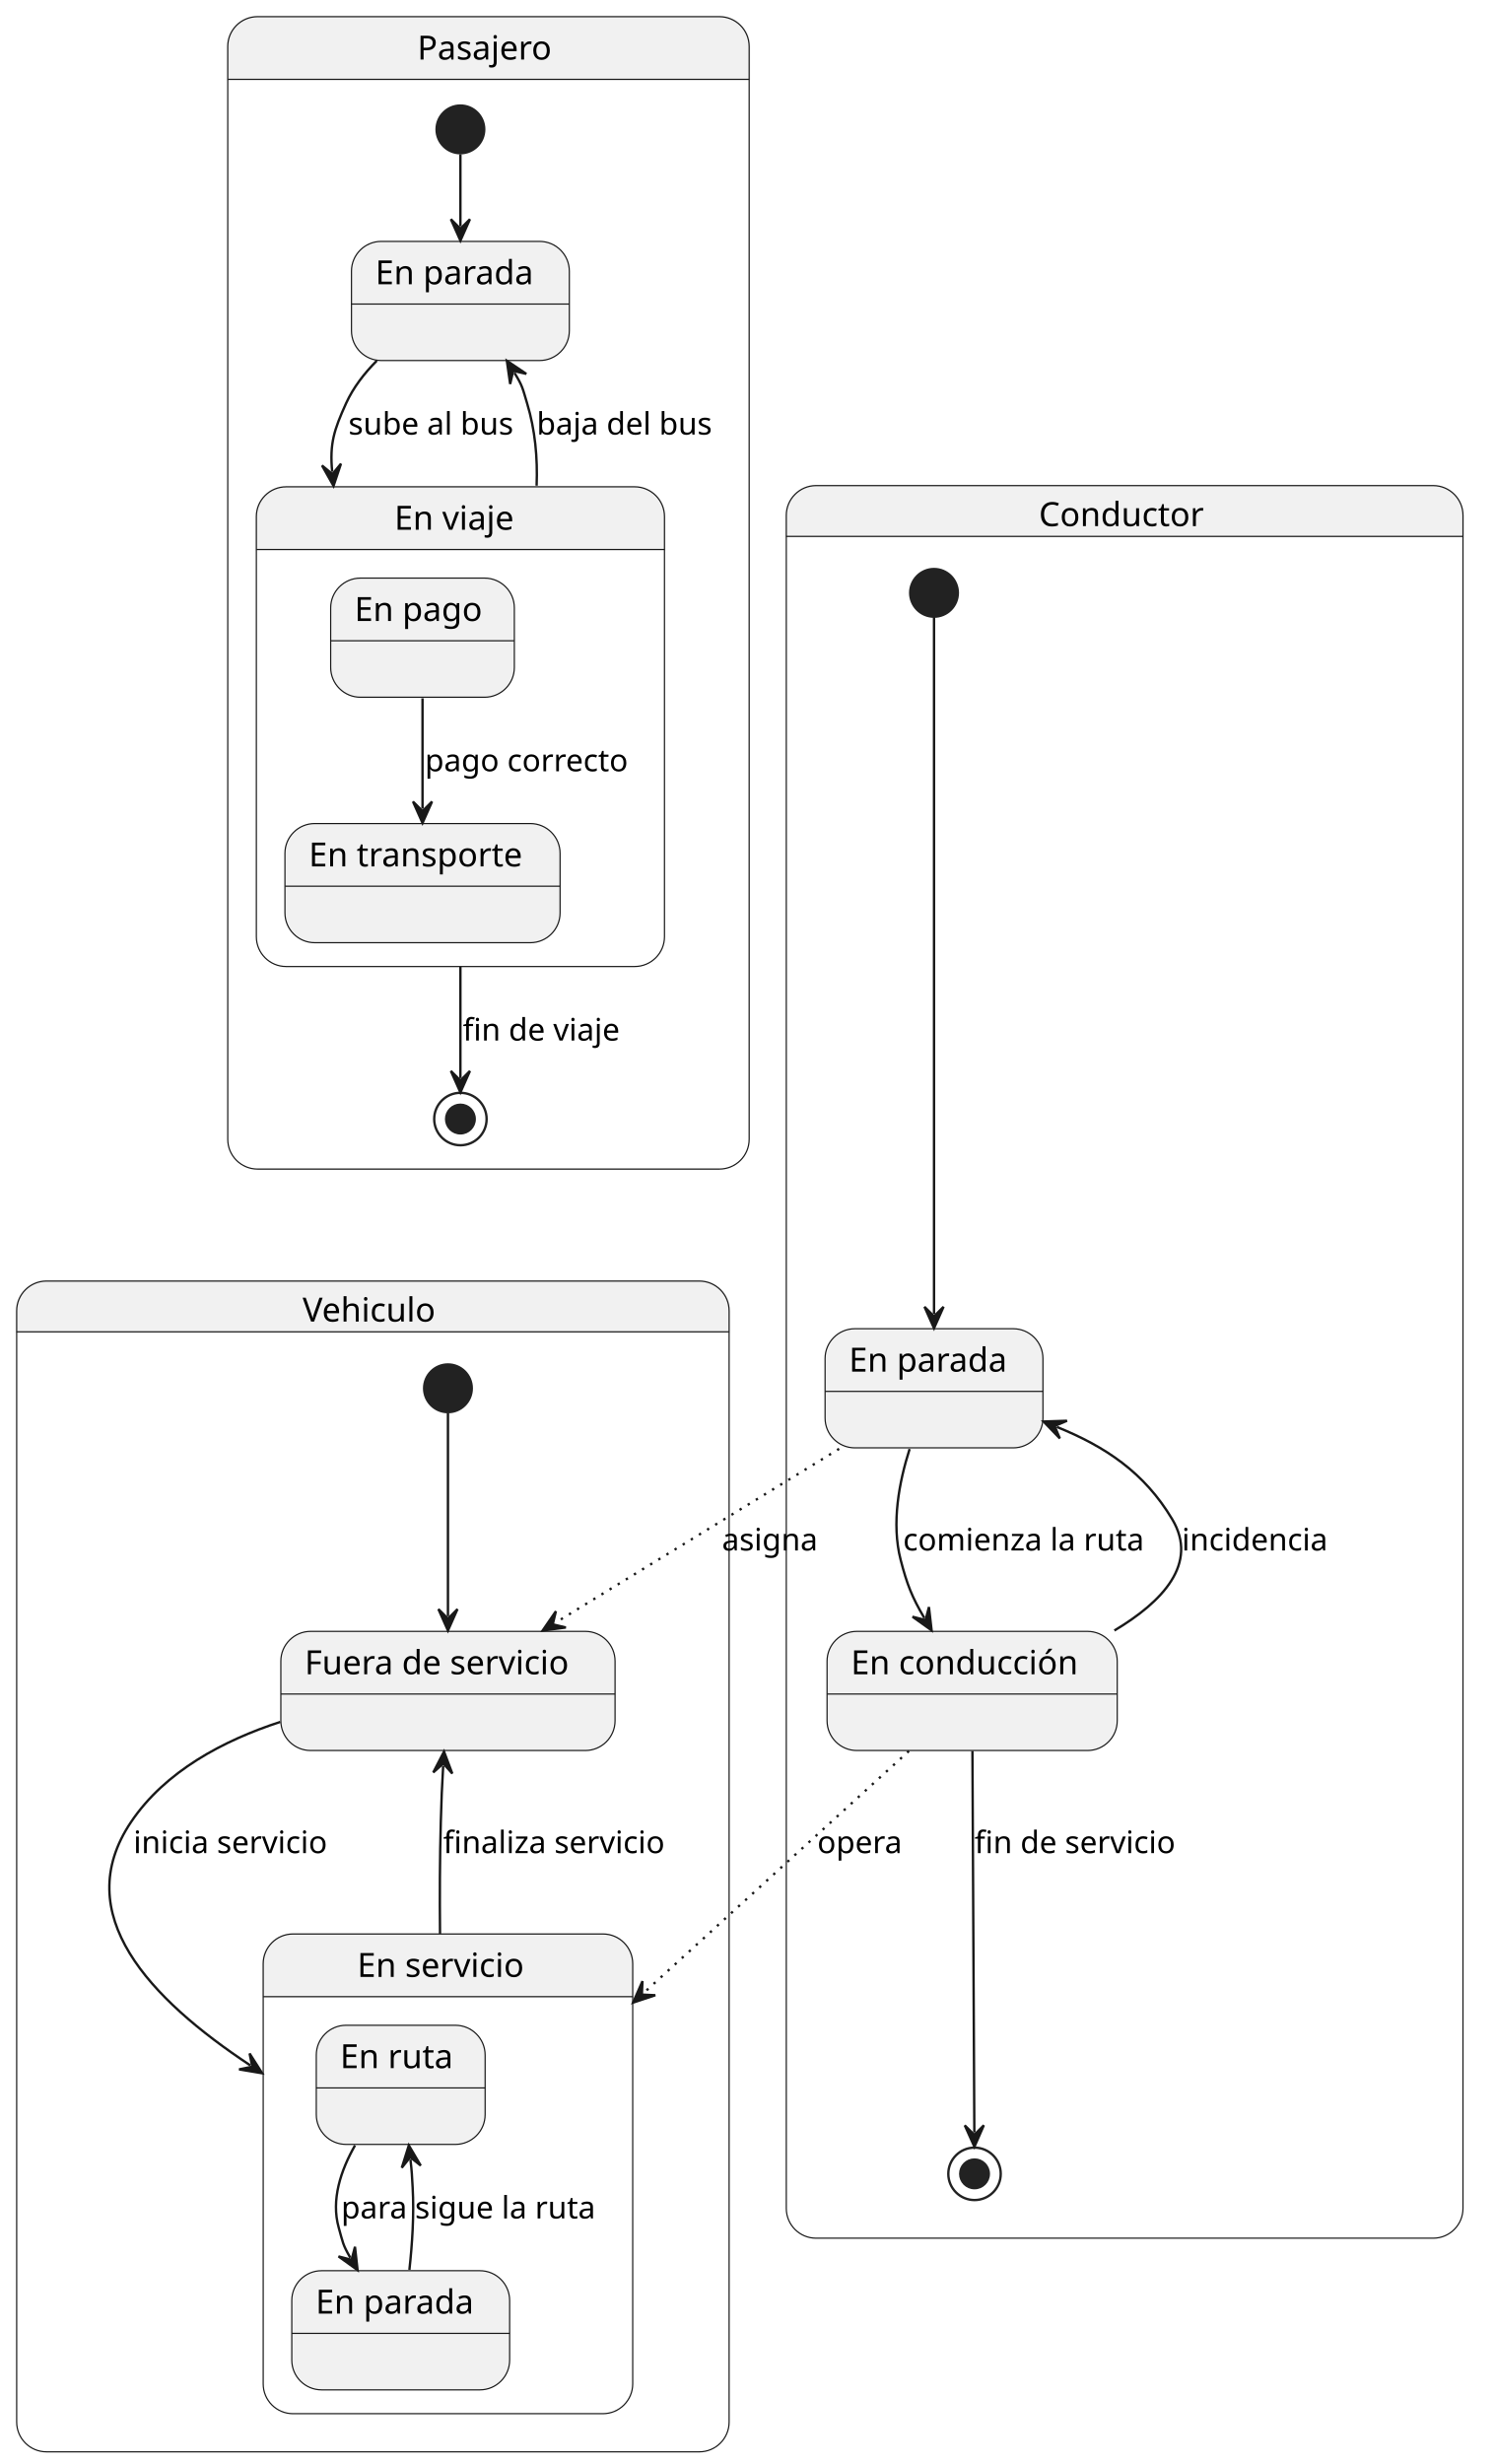
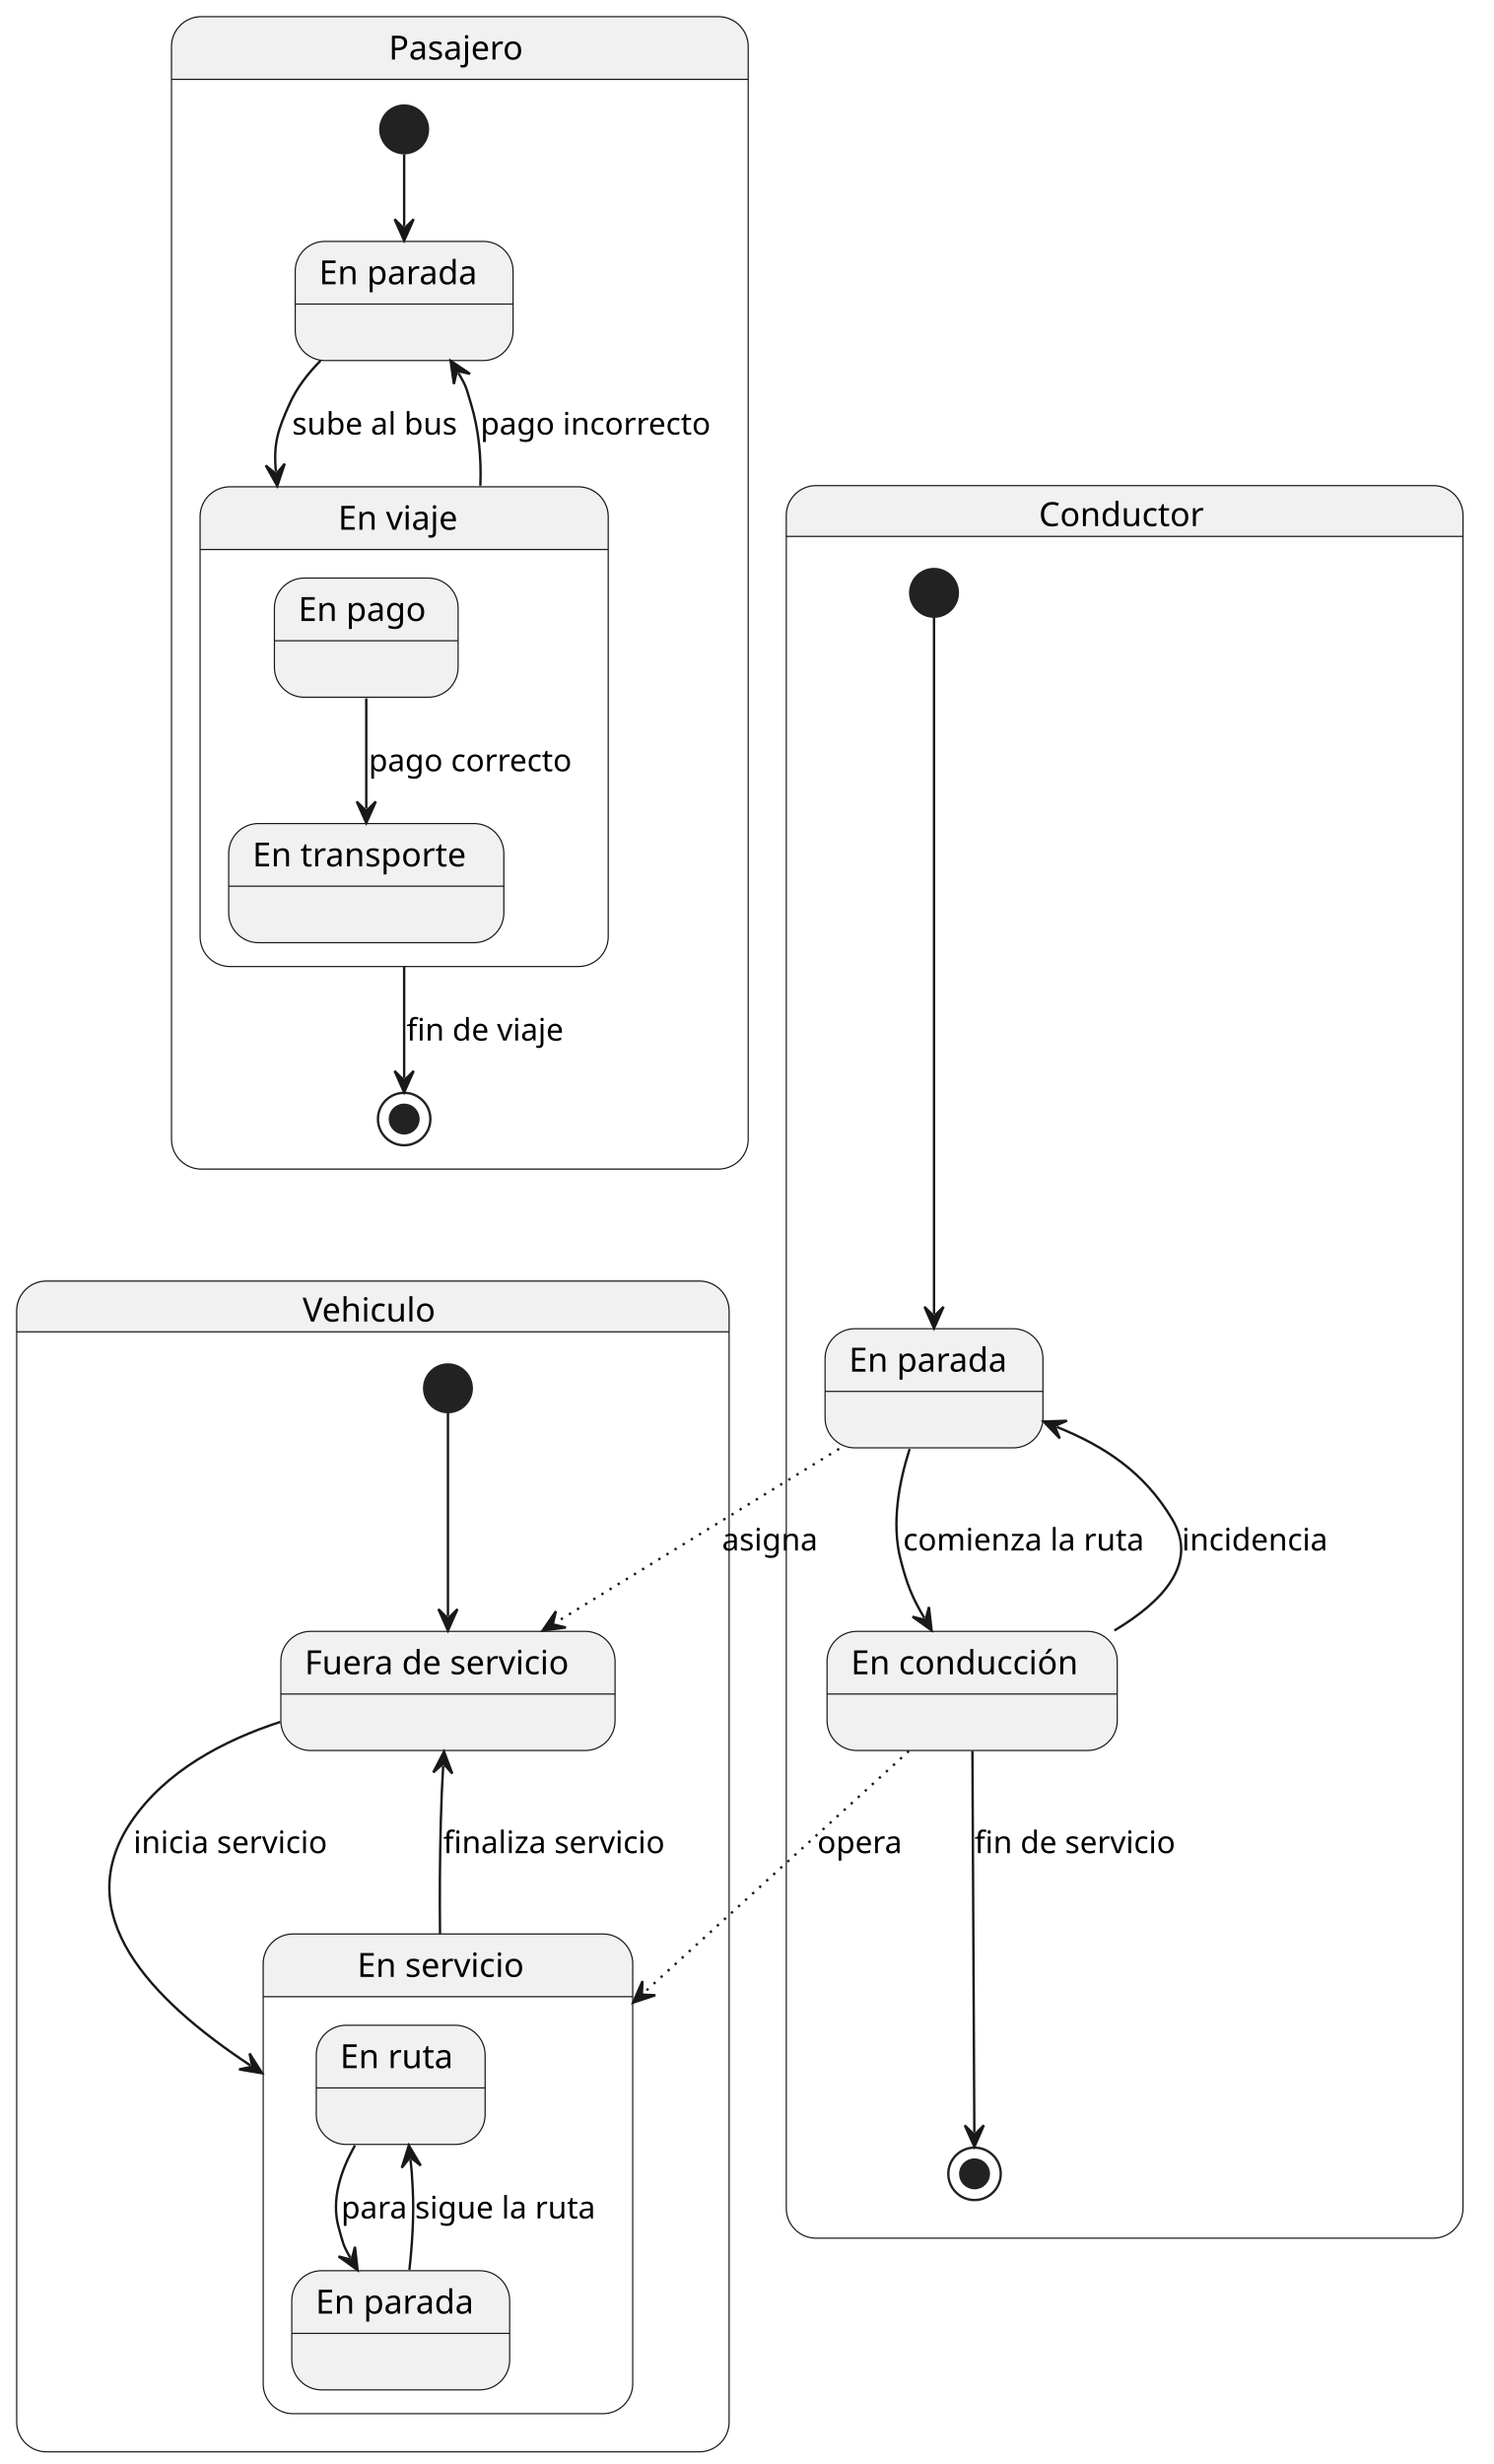
<svg xmlns="http://www.w3.org/2000/svg" contentStyleType="text/css" height="1034px" preserveAspectRatio="none" style="width:627px;height:1034px;background:#FFFFFF;" version="1.1" viewBox="0 0 627 1034" width="627px" zoomAndPan="magnify">
  <defs />
  <g>
    <g id="cluster_Conductor">
      <path d="M342.5,203.79 L601.5,203.79 A12.5,12.5 0 0 1 614,216.29 L614,225.087 L330,225.087 L330,216.29 A12.5,12.5 0 0 1 342.5,203.79 " fill="#F1F1F1" style="stroke:#F1F1F1;stroke-width:1.0;" />
      <rect fill="none" height="735.45" rx="12.5" ry="12.5" style="stroke:#181818;stroke-width:0.5;" width="284" x="330" y="203.79" />
      <line style="stroke:#181818;stroke-width:0.5;" x1="330" x2="614" y1="225.087" y2="225.087" />
      <text fill="#000000" font-family="sans-serif" font-size="14" lengthAdjust="spacing" textLength="72.481" x="436" y="220.785">Conductor</text>
    </g>
    <g id="cluster_Vehiculo">
      <path d="M19.5,537.59 L293.5,537.59 A12.5,12.5 0 0 1 306,550.09 L306,558.887 L7,558.887 L7,550.09 A12.5,12.5 0 0 1 19.5,537.59 " fill="#F1F1F1" style="stroke:#F1F1F1;stroke-width:1.0;" />
      <rect fill="none" height="491.3" rx="12.5" ry="12.5" style="stroke:#181818;stroke-width:0.5;" width="299" x="7" y="537.59" />
      <line style="stroke:#181818;stroke-width:0.5;" x1="7" x2="306" y1="558.887" y2="558.887" />
      <text fill="#000000" font-family="sans-serif" font-size="14" lengthAdjust="spacing" textLength="59.978" x="127" y="554.585">Vehiculo</text>
    </g>
    <g id="Conductor.conductorParado">
      <rect fill="#F1F1F1" height="50" rx="12.5" ry="12.5" style="stroke:#181818;stroke-width:0.5;" width="91.436" x="346.28" y="557.59" />
      <line style="stroke:#181818;stroke-width:0.5;" x1="346.28" x2="437.716" y1="583.887" y2="583.887" />
      <text fill="#000000" font-family="sans-serif" font-size="14" lengthAdjust="spacing" textLength="71.436" x="356.28" y="575.585">En parada</text>
    </g>
    <g id="Conductor.conduccion">
      <rect fill="#F1F1F1" height="50" rx="12.5" ry="12.5" style="stroke:#181818;stroke-width:0.5;" width="121.787" x="347.11" y="684.59" />
      <line style="stroke:#181818;stroke-width:0.5;" x1="347.11" x2="468.897" y1="710.887" y2="710.887" />
      <text fill="#000000" font-family="sans-serif" font-size="14" lengthAdjust="spacing" textLength="101.787" x="357.11" y="702.585">En conducción</text>
    </g>
    <ellipse cx="392" cy="248.79" fill="#222222" rx="10" ry="10" style="stroke:#222222;stroke-width:1.0;" />
    <ellipse cx="409" cy="912.24" fill="none" rx="11" ry="11" style="stroke:#222222;stroke-width:1.0;" />
    <ellipse cx="409" cy="912.24" fill="#222222" rx="6" ry="6" style="stroke:#222222;stroke-width:1.0;" />
    <g id="Vehiculo.fueraServicio">
      <rect fill="#F1F1F1" height="50" rx="12.5" ry="12.5" style="stroke:#181818;stroke-width:0.5;" width="140.265" x="117.87" y="684.59" />
      <line style="stroke:#181818;stroke-width:0.5;" x1="117.87" x2="258.135" y1="710.887" y2="710.887" />
      <text fill="#000000" font-family="sans-serif" font-size="14" lengthAdjust="spacing" textLength="120.265" x="127.87" y="702.585">Fuera de servicio</text>
    </g>
    <path d="M122.96,811.59 L253.044,811.59 A12.5,12.5 0 0 1 265.544,824.09 L265.544,837.887 L110.46,837.887 L110.46,824.09 A12.5,12.5 0 0 1 122.96,811.59 " fill="#F1F1F1" style="stroke:#F1F1F1;stroke-width:1.0;" />
    <rect fill="none" height="201.297" rx="12.5" ry="12.5" style="stroke:#181818;stroke-width:0.5;" width="155.084" x="110.46" y="811.59" />
    <line style="stroke:#181818;stroke-width:0.5;" x1="110.46" x2="265.544" y1="837.887" y2="837.887" />
    <text fill="#000000" font-family="sans-serif" font-size="14" lengthAdjust="spacing" textLength="76.159" x="149.923" y="829.585">En servicio</text>
    <g id="Vehiculo.enServicio.enRuta">
      <rect fill="#F1F1F1" height="50" rx="12.5" ry="12.5" style="stroke:#181818;stroke-width:0.5;" width="70.866" x="132.74" y="849.887" />
      <line style="stroke:#181818;stroke-width:0.5;" x1="132.74" x2="203.606" y1="876.184" y2="876.184" />
      <text fill="#000000" font-family="sans-serif" font-size="14" lengthAdjust="spacing" textLength="50.866" x="142.74" y="867.882">En ruta</text>
    </g>
    <g id="Vehiculo.enServicio.vehiculoEnParada">
      <rect fill="#F1F1F1" height="50" rx="12.5" ry="12.5" style="stroke:#181818;stroke-width:0.5;" width="91.436" x="122.46" y="952.887" />
      <line style="stroke:#181818;stroke-width:0.5;" x1="122.46" x2="213.895" y1="979.184" y2="979.184" />
      <text fill="#000000" font-family="sans-serif" font-size="14" lengthAdjust="spacing" textLength="71.436" x="132.46" y="970.882">En parada</text>
    </g>
    <g id="link_enRuta_vehiculoEnParada">
      <path d="M149,900.297 C143.06,910.717 138.84,923.147 142.18,934.887 C143.91,940.987 143.792,941.897 147.042,947.457 " fill="none" id="enRuta-to-vehiculoEnParada" style="stroke:#181818;stroke-width:1.0;" />
      <polygon fill="#181818" points="150.07,952.637,148.982,942.848,147.547,948.32,142.075,946.885,150.07,952.637" style="stroke:#181818;stroke-width:1.0;" />
      <text fill="#000000" font-family="sans-serif" font-size="13" lengthAdjust="spacing" textLength="29.529" x="143.18" y="930.954">para</text>
    </g>
    <g id="link_vehiculoEnParada_enRuta">
      <path d="M171.82,952.507 C173,941.887 173.85,929.277 173.18,917.887 C172.84,912.167 172.923,911.998 172.263,906.238 " fill="none" id="vehiculoEnParada-to-enRuta" style="stroke:#181818;stroke-width:1.0;" />
      <polygon fill="#181818" points="171.58,900.277,168.631,909.674,172.149,905.244,176.578,908.763,171.58,900.277" style="stroke:#181818;stroke-width:1.0;" />
      <text fill="#000000" font-family="sans-serif" font-size="13" lengthAdjust="spacing" textLength="81.364" x="174.18" y="930.954">sigue la ruta</text>
    </g>
    <ellipse cx="188" cy="582.59" fill="#222222" rx="10" ry="10" style="stroke:#222222;stroke-width:1.0;" />
-     <path d="M108.09,7 L301.917,7 A12.5,12.5 0 0 1 314.417,19.5 L314.417,33.297 L95.59,33.297 L95.59,19.5 A12.5,12.5 0 0 1 108.09,7 " fill="#F1F1F1" style="stroke:#F1F1F1;stroke-width:1.0;" />
-     <rect fill="none" height="483.597" rx="12.5" ry="12.5" style="stroke:#181818;stroke-width:0.5;" width="218.827" x="95.59" y="7" />
-     <line style="stroke:#181818;stroke-width:0.5;" x1="95.59" x2="314.417" y1="33.297" y2="33.297" />
-     <text fill="#000000" font-family="sans-serif" font-size="14" lengthAdjust="spacing" textLength="59.719" x="175.144" y="24.995">Pasajero</text>
+     <path d="M84.48,7 L301.514,7 A12.5,12.5 0 0 1 314.014,19.5 L314.014,33.297 L71.98,33.297 L71.98,19.5 A12.5,12.5 0 0 1 84.48,7 " fill="#F1F1F1" style="stroke:#F1F1F1;stroke-width:1.0;" />
+     <rect fill="none" height="483.597" rx="12.5" ry="12.5" style="stroke:#181818;stroke-width:0.5;" width="242.034" x="71.98" y="7" />
+     <line style="stroke:#181818;stroke-width:0.5;" x1="71.98" x2="314.014" y1="33.297" y2="33.297" />
+     <text fill="#000000" font-family="sans-serif" font-size="14" lengthAdjust="spacing" textLength="59.719" x="163.138" y="24.995">Pasajero</text>
    <g id="Pasajero.pasajeroEnParada">
-       <rect fill="#F1F1F1" height="50" rx="12.5" ry="12.5" style="stroke:#181818;stroke-width:0.5;" width="91.436" x="147.51" y="101.297" />
-       <line style="stroke:#181818;stroke-width:0.5;" x1="147.51" x2="238.946" y1="127.594" y2="127.594" />
-       <text fill="#000000" font-family="sans-serif" font-size="14" lengthAdjust="spacing" textLength="71.436" x="157.51" y="119.292">En parada</text>
+       <rect fill="#F1F1F1" height="50" rx="12.5" ry="12.5" style="stroke:#181818;stroke-width:0.5;" width="91.436" x="123.9" y="101.297" />
+       <line style="stroke:#181818;stroke-width:0.5;" x1="123.9" x2="215.335" y1="127.594" y2="127.594" />
+       <text fill="#000000" font-family="sans-serif" font-size="14" lengthAdjust="spacing" textLength="71.436" x="133.9" y="119.292">En parada</text>
    </g>
-     <path d="M120.09,204.297 L266.373,204.297 A12.5,12.5 0 0 1 278.873,216.797 L278.873,230.594 L107.59,230.594 L107.59,216.797 A12.5,12.5 0 0 1 120.09,204.297 " fill="#F1F1F1" style="stroke:#F1F1F1;stroke-width:1.0;" />
-     <rect fill="none" height="201.297" rx="12.5" ry="12.5" style="stroke:#181818;stroke-width:0.5;" width="171.283" x="107.59" y="204.297" />
-     <line style="stroke:#181818;stroke-width:0.5;" x1="107.59" x2="278.873" y1="230.594" y2="230.594" />
-     <text fill="#000000" font-family="sans-serif" font-size="14" lengthAdjust="spacing" textLength="55.426" x="165.519" y="222.292">En viaje</text>
+     <path d="M96.48,204.297 L242.763,204.297 A12.5,12.5 0 0 1 255.263,216.797 L255.263,230.594 L83.98,230.594 L83.98,216.797 A12.5,12.5 0 0 1 96.48,204.297 " fill="#F1F1F1" style="stroke:#F1F1F1;stroke-width:1.0;" />
+     <rect fill="none" height="201.297" rx="12.5" ry="12.5" style="stroke:#181818;stroke-width:0.5;" width="171.283" x="83.98" y="204.297" />
+     <line style="stroke:#181818;stroke-width:0.5;" x1="83.98" x2="255.263" y1="230.594" y2="230.594" />
+     <text fill="#000000" font-family="sans-serif" font-size="14" lengthAdjust="spacing" textLength="55.426" x="141.909" y="222.292">En viaje</text>
    <g id="Pasajero.enViaje.enPago">
-       <rect fill="#F1F1F1" height="50" rx="12.5" ry="12.5" style="stroke:#181818;stroke-width:0.5;" width="77.087" x="138.78" y="242.594" />
-       <line style="stroke:#181818;stroke-width:0.5;" x1="138.78" x2="215.867" y1="268.891" y2="268.891" />
-       <text fill="#000000" font-family="sans-serif" font-size="14" lengthAdjust="spacing" textLength="57.087" x="148.78" y="260.589">En pago</text>
+       <rect fill="#F1F1F1" height="50" rx="12.5" ry="12.5" style="stroke:#181818;stroke-width:0.5;" width="77.087" x="115.17" y="242.594" />
+       <line style="stroke:#181818;stroke-width:0.5;" x1="115.17" x2="192.257" y1="268.891" y2="268.891" />
+       <text fill="#000000" font-family="sans-serif" font-size="14" lengthAdjust="spacing" textLength="57.087" x="125.17" y="260.589">En pago</text>
    </g>
    <g id="Pasajero.enViaje.enTransporte">
-       <rect fill="#F1F1F1" height="50" rx="12.5" ry="12.5" style="stroke:#181818;stroke-width:0.5;" width="115.471" x="119.59" y="345.594" />
-       <line style="stroke:#181818;stroke-width:0.5;" x1="119.59" x2="235.061" y1="371.891" y2="371.891" />
-       <text fill="#000000" font-family="sans-serif" font-size="14" lengthAdjust="spacing" textLength="95.471" x="129.59" y="363.589">En transporte</text>
+       <rect fill="#F1F1F1" height="50" rx="12.5" ry="12.5" style="stroke:#181818;stroke-width:0.5;" width="115.471" x="95.98" y="345.594" />
+       <line style="stroke:#181818;stroke-width:0.5;" x1="95.98" x2="211.451" y1="371.891" y2="371.891" />
+       <text fill="#000000" font-family="sans-serif" font-size="14" lengthAdjust="spacing" textLength="95.471" x="105.98" y="363.589">En transporte</text>
    </g>
    <g id="link_enPago_enTransporte">
-       <path d="M177.33,293.044 C177.33,308.924 177.33,323.534 177.33,339.374 " fill="none" id="enPago-to-enTransporte" style="stroke:#181818;stroke-width:1.0;" />
-       <polygon fill="#181818" points="177.33,345.374,181.33,336.374,177.33,340.374,173.33,336.374,177.33,345.374" style="stroke:#181818;stroke-width:1.0;" />
-       <text fill="#000000" font-family="sans-serif" font-size="13" lengthAdjust="spacing" textLength="90.543" x="178.33" y="323.661">pago correcto</text>
+       <path d="M153.72,293.044 C153.72,308.924 153.72,323.534 153.72,339.374 " fill="none" id="enPago-to-enTransporte" style="stroke:#181818;stroke-width:1.0;" />
+       <polygon fill="#181818" points="153.72,345.374,157.72,336.374,153.72,340.374,149.72,336.374,153.72,345.374" style="stroke:#181818;stroke-width:1.0;" />
+       <text fill="#000000" font-family="sans-serif" font-size="13" lengthAdjust="spacing" textLength="90.543" x="154.72" y="323.661">pago correcto</text>
    </g>
-     <ellipse cx="193.23" cy="54.297" fill="#222222" rx="10" ry="10" style="stroke:#222222;stroke-width:1.0;" />
-     <ellipse cx="193.23" cy="469.597" fill="none" rx="11" ry="11" style="stroke:#222222;stroke-width:1.0;" />
-     <ellipse cx="193.23" cy="469.597" fill="#222222" rx="6" ry="6" style="stroke:#222222;stroke-width:1.0;" />
+     <ellipse cx="169.62" cy="54.297" fill="#222222" rx="10" ry="10" style="stroke:#222222;stroke-width:1.0;" />
+     <ellipse cx="169.62" cy="469.597" fill="none" rx="11" ry="11" style="stroke:#222222;stroke-width:1.0;" />
+     <ellipse cx="169.62" cy="469.597" fill="#222222" rx="6" ry="6" style="stroke:#222222;stroke-width:1.0;" />
    <g id="link_*start*Pasajero_pasajeroEnParada">
-       <path d="M193.23,64.737 C193.23,73.997 193.23,82.497 193.23,94.987 " fill="none" id="*start*Pasajero-to-pasajeroEnParada" style="stroke:#181818;stroke-width:1.0;" />
-       <polygon fill="#181818" points="193.23,100.987,197.23,91.987,193.23,95.987,189.23,91.987,193.23,100.987" style="stroke:#181818;stroke-width:1.0;" />
+       <path d="M169.62,64.737 C169.62,73.997 169.62,82.497 169.62,94.987 " fill="none" id="*start*Pasajero-to-pasajeroEnParada" style="stroke:#181818;stroke-width:1.0;" />
+       <polygon fill="#181818" points="169.62,100.987,173.62,91.987,169.62,95.987,165.62,91.987,169.62,100.987" style="stroke:#181818;stroke-width:1.0;" />
    </g>
    <g id="link_pasajeroEnParada_enViaje">
-       <path d="M158.15,151.367 C152.9,156.627 148.25,162.647 145.23,169.297 C140.21,180.377 138.293,186.164 139.413,197.954 " fill="none" id="pasajeroEnParada-to-enViaje" style="stroke:#181818;stroke-width:1.0;" />
-       <polygon fill="#181818" points="139.98,203.927,143.111,194.589,139.507,198.949,135.147,195.345,139.98,203.927" style="stroke:#181818;stroke-width:1.0;" />
-       <text fill="#000000" font-family="sans-serif" font-size="13" lengthAdjust="spacing" textLength="74.369" x="146.23" y="182.364">sube al bus</text>
+       <path d="M134.54,151.367 C129.29,156.627 124.64,162.647 121.62,169.297 C116.6,180.377 114.683,186.164 115.803,197.954 " fill="none" id="pasajeroEnParada-to-enViaje" style="stroke:#181818;stroke-width:1.0;" />
+       <polygon fill="#181818" points="116.37,203.927,119.501,194.589,115.897,198.949,111.537,195.345,116.37,203.927" style="stroke:#181818;stroke-width:1.0;" />
+       <text fill="#000000" font-family="sans-serif" font-size="13" lengthAdjust="spacing" textLength="74.369" x="122.62" y="182.364">sube al bus</text>
    </g>
    <g id="link_enViaje_pasajeroEnParada">
-       <path d="M225.21,203.817 C225.67,192.097 224.59,180.387 221.23,169.297 C219.35,163.097 219.408,162.05 215.908,156.47 " fill="none" id="enViaje-to-pasajeroEnParada" style="stroke:#181818;stroke-width:1.0;" />
-       <polygon fill="#181818" points="212.72,151.387,214.114,161.137,215.377,155.623,220.891,156.886,212.72,151.387" style="stroke:#181818;stroke-width:1.0;" />
-       <text fill="#000000" font-family="sans-serif" font-size="13" lengthAdjust="spacing" textLength="79.187" x="225.23" y="182.364">baja del bus</text>
+       <path d="M201.6,203.817 C202.06,192.097 200.98,180.387 197.62,169.297 C195.74,163.097 195.798,162.05 192.298,156.47 " fill="none" id="enViaje-to-pasajeroEnParada" style="stroke:#181818;stroke-width:1.0;" />
+       <polygon fill="#181818" points="189.11,151.387,190.504,161.137,191.767,155.623,197.281,156.886,189.11,151.387" style="stroke:#181818;stroke-width:1.0;" />
+       <text fill="#000000" font-family="sans-serif" font-size="13" lengthAdjust="spacing" textLength="102.394" x="201.62" y="182.364">pago incorrecto</text>
    </g>
    <g id="link_enViaje_*end*Pasajero">
-       <path d="M193.23,405.717 C193.23,427.277 193.23,441.027 193.23,452.427 " fill="none" id="enViaje-to-*end*Pasajero" style="stroke:#181818;stroke-width:1.0;" />
-       <polygon fill="#181818" points="193.23,458.427,197.23,449.427,193.23,453.427,189.23,449.427,193.23,458.427" style="stroke:#181818;stroke-width:1.0;" />
-       <text fill="#000000" font-family="sans-serif" font-size="13" lengthAdjust="spacing" textLength="71.824" x="194.23" y="436.664">fin de viaje</text>
+       <path d="M169.62,405.717 C169.62,427.277 169.62,441.027 169.62,452.427 " fill="none" id="enViaje-to-*end*Pasajero" style="stroke:#181818;stroke-width:1.0;" />
+       <polygon fill="#181818" points="169.62,458.427,173.62,449.427,169.62,453.427,165.62,449.427,169.62,458.427" style="stroke:#181818;stroke-width:1.0;" />
+       <text fill="#000000" font-family="sans-serif" font-size="13" lengthAdjust="spacing" textLength="71.824" x="170.62" y="436.664">fin de viaje</text>
    </g>
    <g id="link_*start*Conductor_conductorParado">
      <path d="M392,259.02 C392,302.76 392,484.08 392,551.39 " fill="none" id="*start*Conductor-to-conductorParado" style="stroke:#181818;stroke-width:1.0;" />
      <polygon fill="#181818" points="392,557.39,396,548.39,392,552.39,388,548.39,392,557.39" style="stroke:#181818;stroke-width:1.0;" />
    </g>
    <g id="link_conductorParado_conduccion">
      <path d="M381.76,608.07 C377.36,621.83 374.03,639.27 378,654.59 C380.66,664.87 382.703,670.111 387.943,679.001 " fill="none" id="conductorParado-to-conduccion" style="stroke:#181818;stroke-width:1.0;" />
      <polygon fill="#181818" points="390.99,684.17,389.866,674.385,388.451,679.863,382.974,678.448,390.99,684.17" style="stroke:#181818;stroke-width:1.0;" />
      <text fill="#000000" font-family="sans-serif" font-size="13" lengthAdjust="spacing" textLength="108.894" x="379" y="650.657">comienza la ruta</text>
    </g>
    <g id="link_conduccion_conductorParado">
      <path d="M467.7,684.23 C487.98,672.13 503.05,656.12 492,637.59 C480.17,617.77 463.829,607.039 443.529,598.789 " fill="none" id="conduccion-to-conductorParado" style="stroke:#181818;stroke-width:1.0;" />
      <polygon fill="#181818" points="437.97,596.53,444.802,603.624,442.602,598.413,447.814,596.213,437.97,596.53" style="stroke:#181818;stroke-width:1.0;" />
      <text fill="#000000" font-family="sans-serif" font-size="13" lengthAdjust="spacing" textLength="65.825" x="496" y="650.657">incidencia</text>
    </g>
    <g id="link_conduccion_*end*Conductor">
      <path d="M408.12,734.8 C408.34,778.78 408.771,864.13 408.921,894.88 " fill="none" id="conduccion-to-*end*Conductor" style="stroke:#181818;stroke-width:1.0;" />
      <polygon fill="#181818" points="408.95,900.88,412.906,891.861,408.926,895.88,404.906,891.9,408.95,900.88" style="stroke:#181818;stroke-width:1.0;" />
      <text fill="#000000" font-family="sans-serif" font-size="13" lengthAdjust="spacing" textLength="91.076" x="409" y="777.657">fin de servicio</text>
    </g>
    <g id="link_*start*Vehiculo_fueraServicio">
      <path d="M188,592.99 C188,612.18 188,650.41 188,678.26 " fill="none" id="*start*Vehiculo-to-fueraServicio" style="stroke:#181818;stroke-width:1.0;" />
      <polygon fill="#181818" points="188,684.26,192,675.26,188,679.26,184,675.26,188,684.26" style="stroke:#181818;stroke-width:1.0;" />
    </g>
    <g id="link_fueraServicio_enServicio">
      <path d="M117.63,722.59 C93.67,730.4 69.34,743.3 55,764.59 C28.99,803.23 62.766,838.739 105.046,866.719 " fill="none" id="fueraServicio-to-enServicio" style="stroke:#181818;stroke-width:1.0;" />
      <polygon fill="#181818" points="110.05,870.03,104.752,861.727,105.88,867.271,100.337,868.399,110.05,870.03" style="stroke:#181818;stroke-width:1.0;" />
      <text fill="#000000" font-family="sans-serif" font-size="13" lengthAdjust="spacing" textLength="88.455" x="56" y="777.657">inicia servicio</text>
    </g>
    <g id="link_enServicio_fueraServicio">
      <path d="M184.67,811.45 C184.52,795.77 184.58,779.74 185,764.59 C185.27,754.93 185.461,750.29 186.001,741.03 " fill="none" id="enServicio-to-fueraServicio" style="stroke:#181818;stroke-width:1.0;" />
      <polygon fill="#181818" points="186.35,735.04,181.833,743.792,186.059,740.032,189.819,744.258,186.35,735.04" style="stroke:#181818;stroke-width:1.0;" />
      <text fill="#000000" font-family="sans-serif" font-size="13" lengthAdjust="spacing" textLength="100.674" x="186" y="777.657">finaliza servicio</text>
    </g>
    <g id="link_conductorParado_fueraServicio">
      <path d="M352.18,607.99 C316.24,630.02 268.746,659.115 232.836,681.125 " fill="none" id="conductorParado-to-fueraServicio" style="stroke:#181818;stroke-width:1.0;stroke-dasharray:1.0,3.0;" />
      <polygon fill="#181818" points="227.72,684.26,237.484,682.967,231.983,681.647,233.303,676.146,227.72,684.26" style="stroke:#181818;stroke-width:1.0;" />
      <text fill="#000000" font-family="sans-serif" font-size="13" lengthAdjust="spacing" textLength="42.809" x="303" y="650.657">asigna</text>
    </g>
    <g id="link_conduccion_enServicio">
      <path d="M381.46,734.8 C352.89,760.85 310.533,799.486 270.123,836.346 " fill="none" id="conduccion-to-enServicio" style="stroke:#181818;stroke-width:1.0;stroke-dasharray:1.0,3.0;" />
      <polygon fill="#181818" points="265.69,840.39,275.035,837.28,269.384,837.02,269.644,831.37,265.69,840.39" style="stroke:#181818;stroke-width:1.0;" />
      <text fill="#000000" font-family="sans-serif" font-size="13" lengthAdjust="spacing" textLength="37.515" x="343" y="777.657">opera</text>
    </g>
  </g>
</svg>
